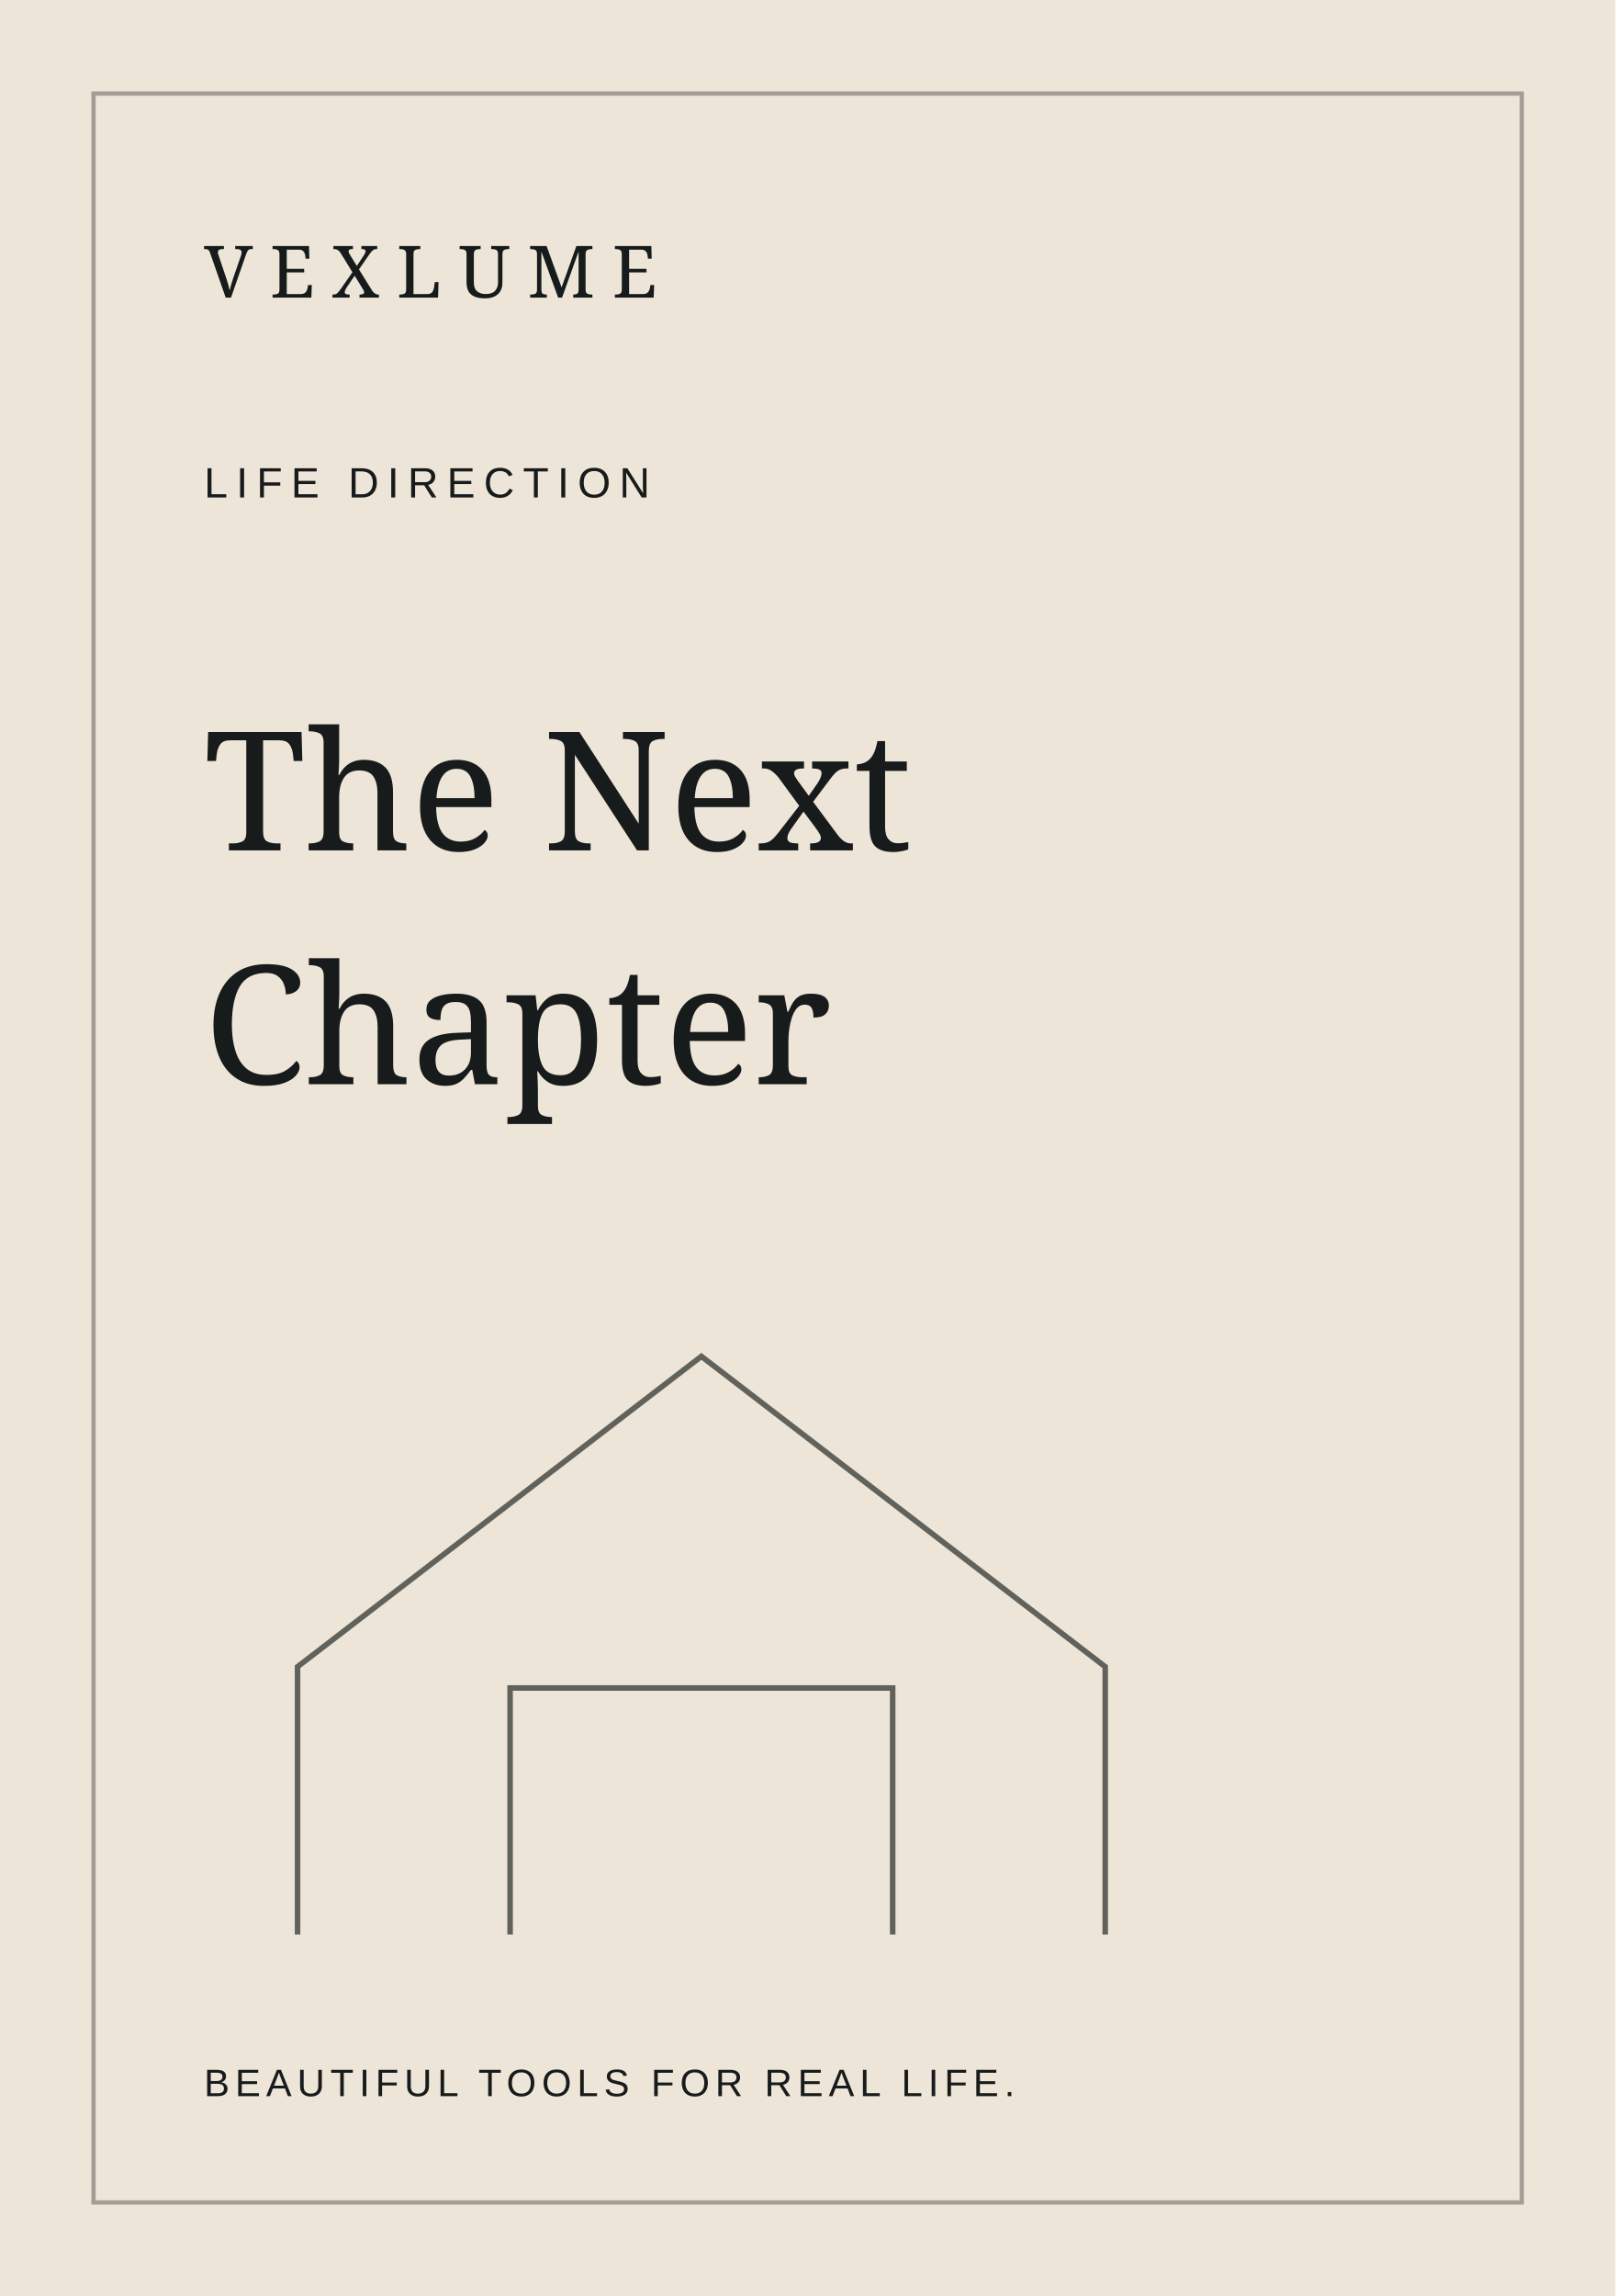
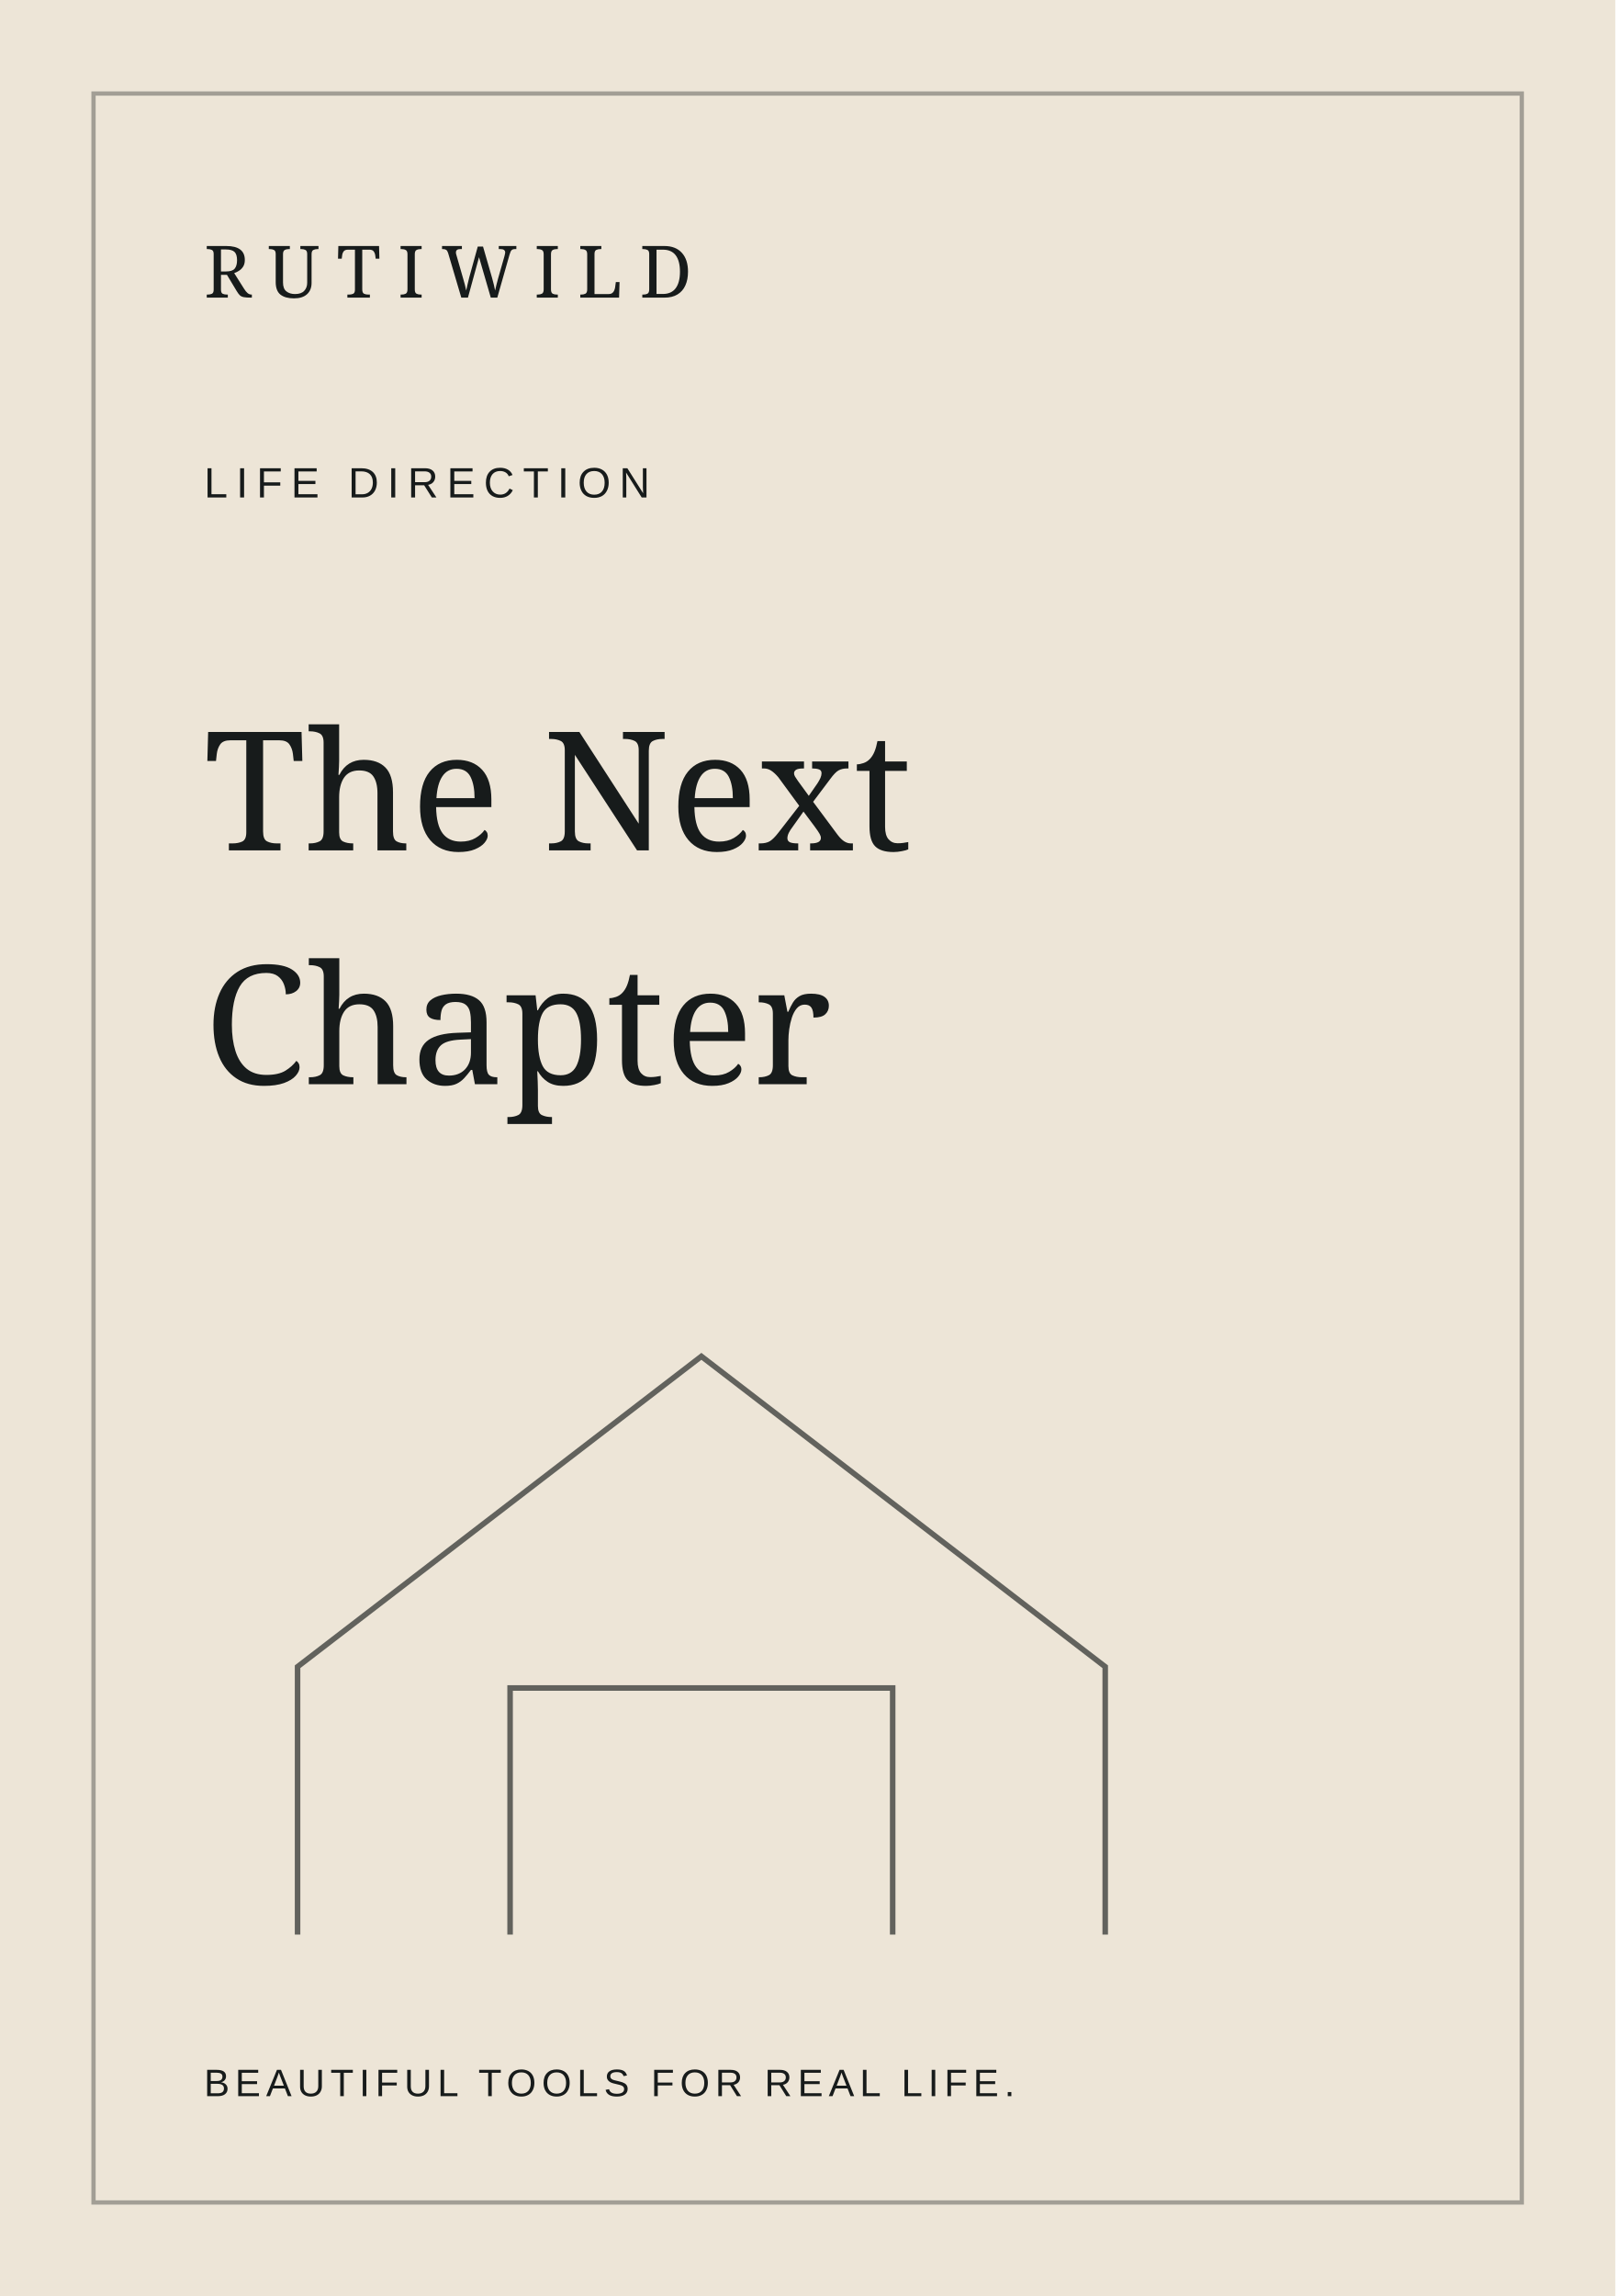
<svg xmlns="http://www.w3.org/2000/svg" width="380" height="540" viewBox="0 0 380 540">
  <rect width="380" height="540" fill="#EDE5D7" />
  <rect x="22" y="22" width="336" height="496" fill="none" stroke="#171B1B" opacity=".35" />
  <g fill="#171B1B" font-family="Georgia,serif">
-     <text x="48" y="70" font-size="17" letter-spacing="4">VEXLUME</text>
+     <text x="48" y="70" font-size="17" letter-spacing="4">RUTIWILD</text>
    <text x="48" y="117" font-family="Arial,sans-serif" font-size="10" letter-spacing="2">LIFE DIRECTION</text>
    <text x="48" y="200" font-size="39">The Next</text>
    <text x="48" y="255" font-size="39">Chapter</text>
    <text x="48" y="493" font-family="Arial,sans-serif" font-size="9" letter-spacing="1.3">BEAUTIFUL TOOLS FOR REAL LIFE.</text>
  </g>
  <g fill="none" stroke="#171B1B" stroke-width="1.3" opacity=".65">
    <path d="M70 455V392l95-73 95 73v63M120 455v-58h90v58" />
  </g>
</svg>
